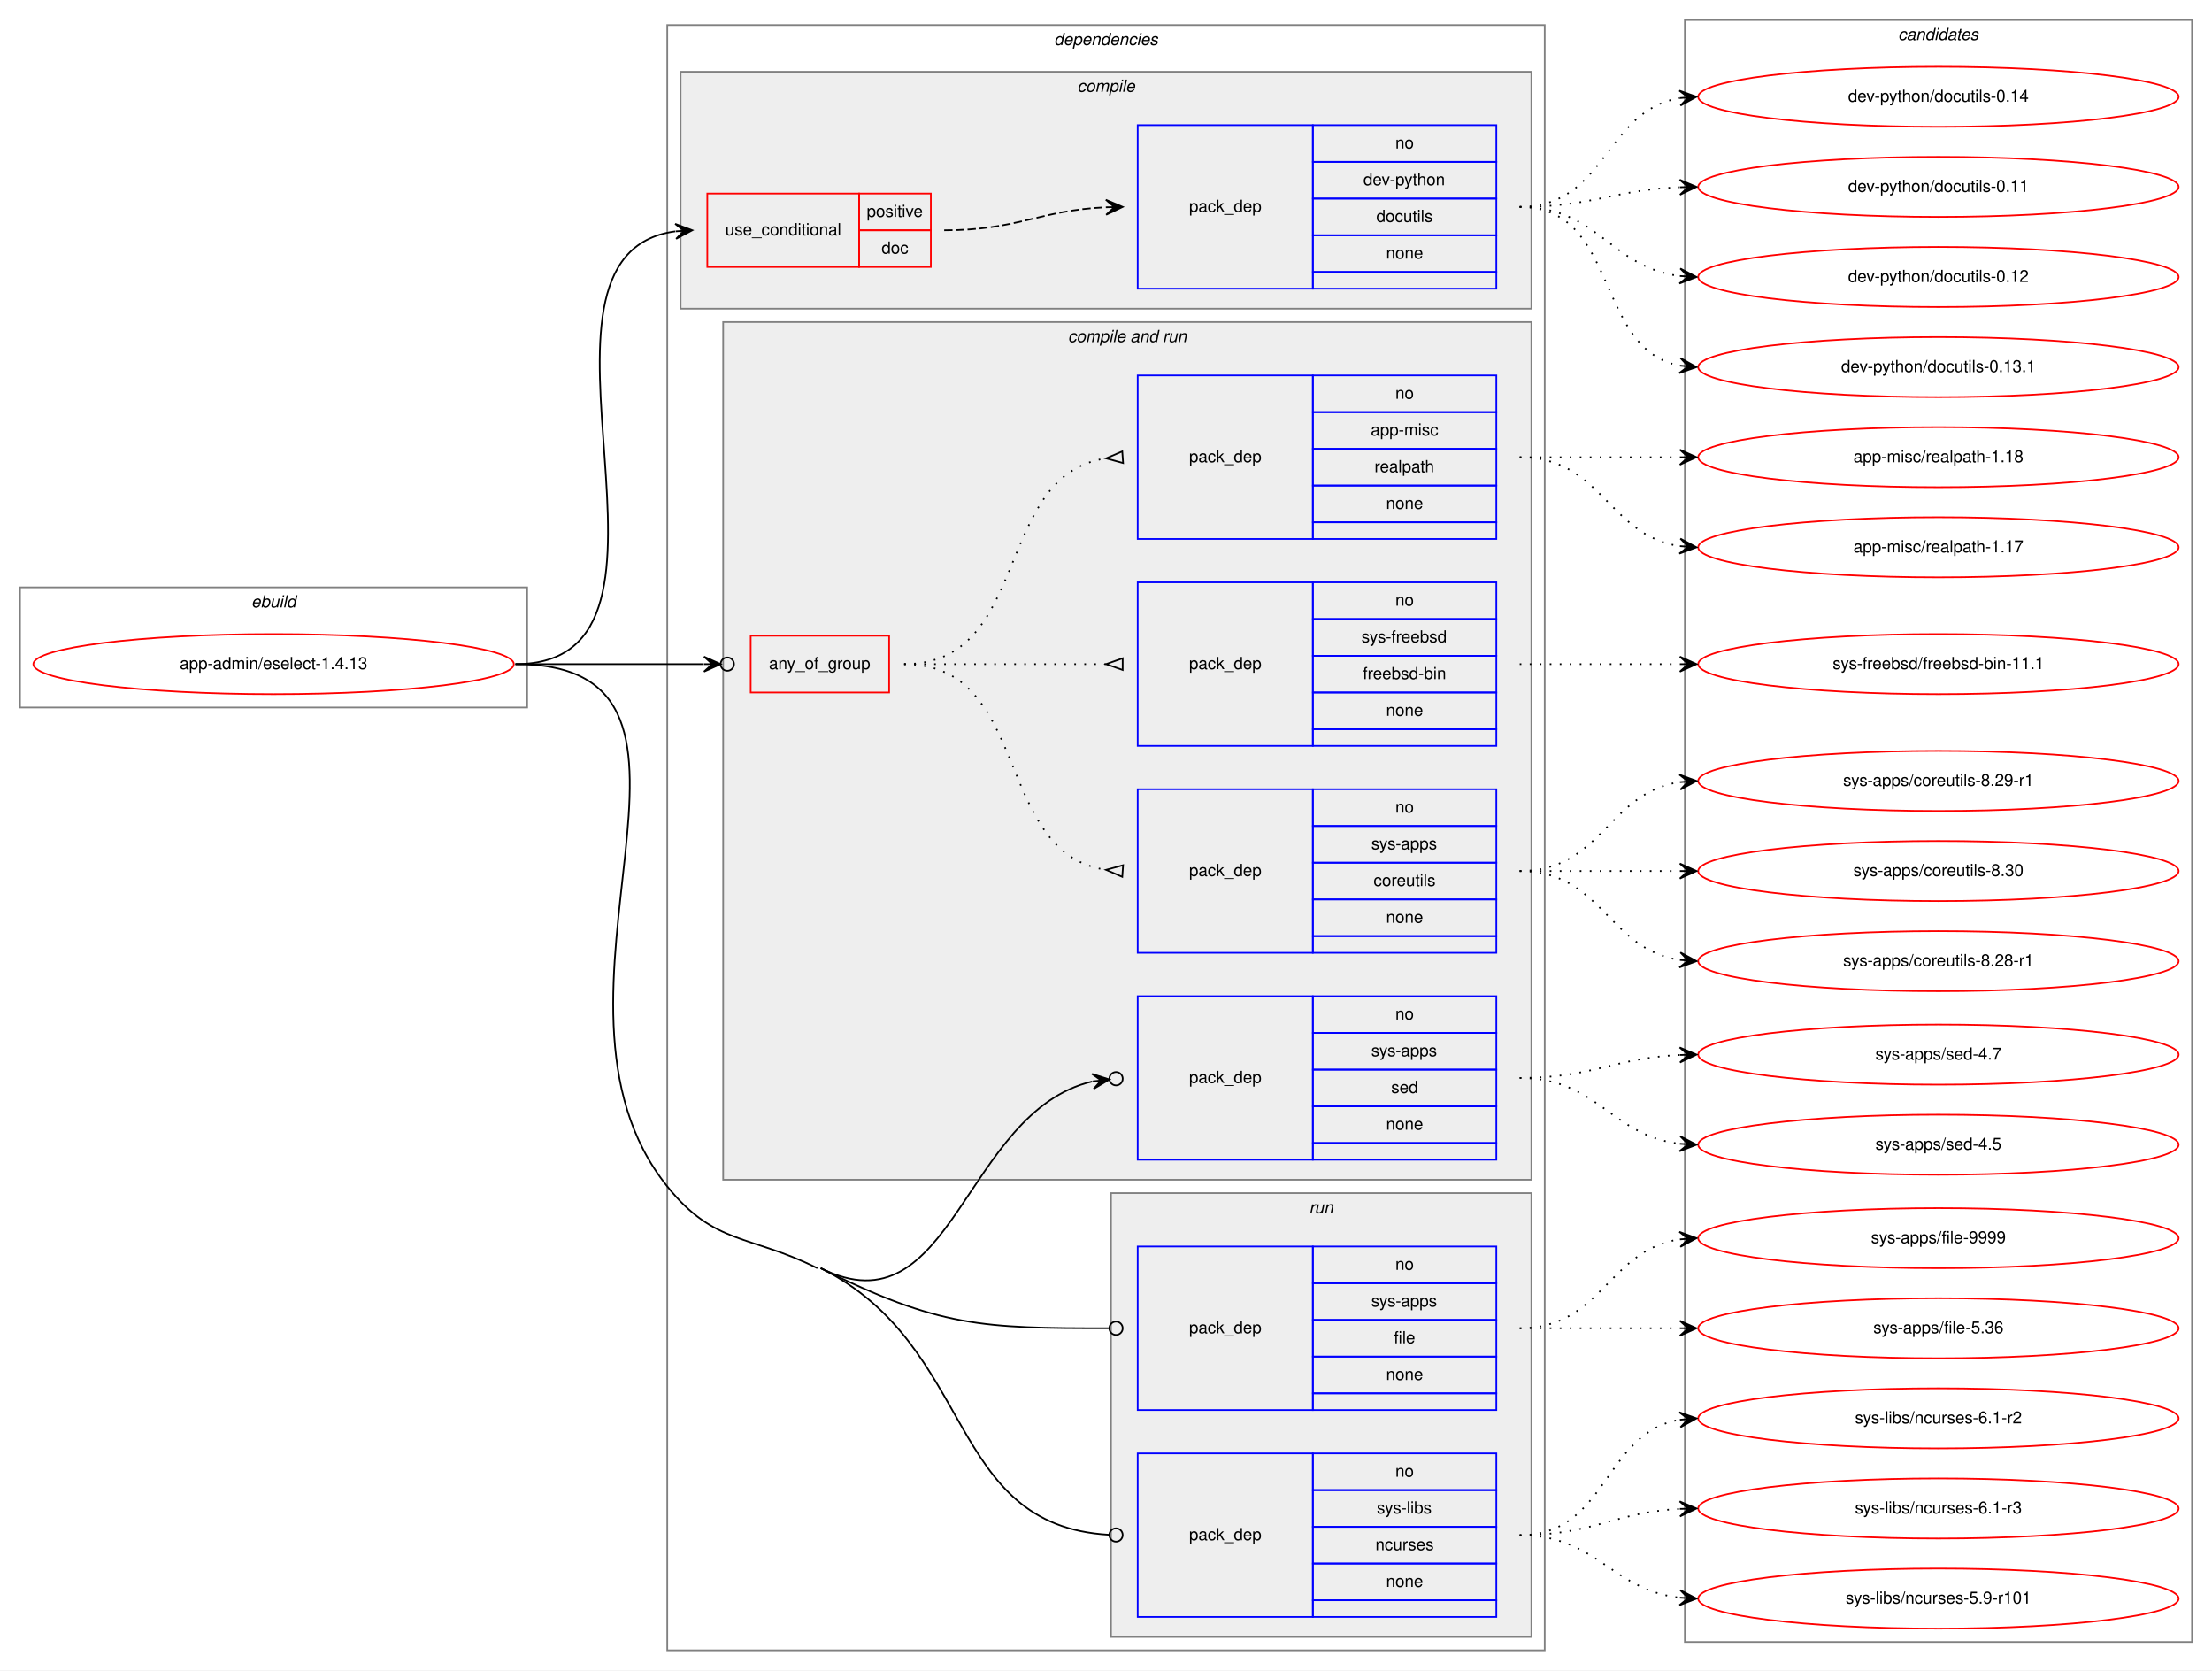
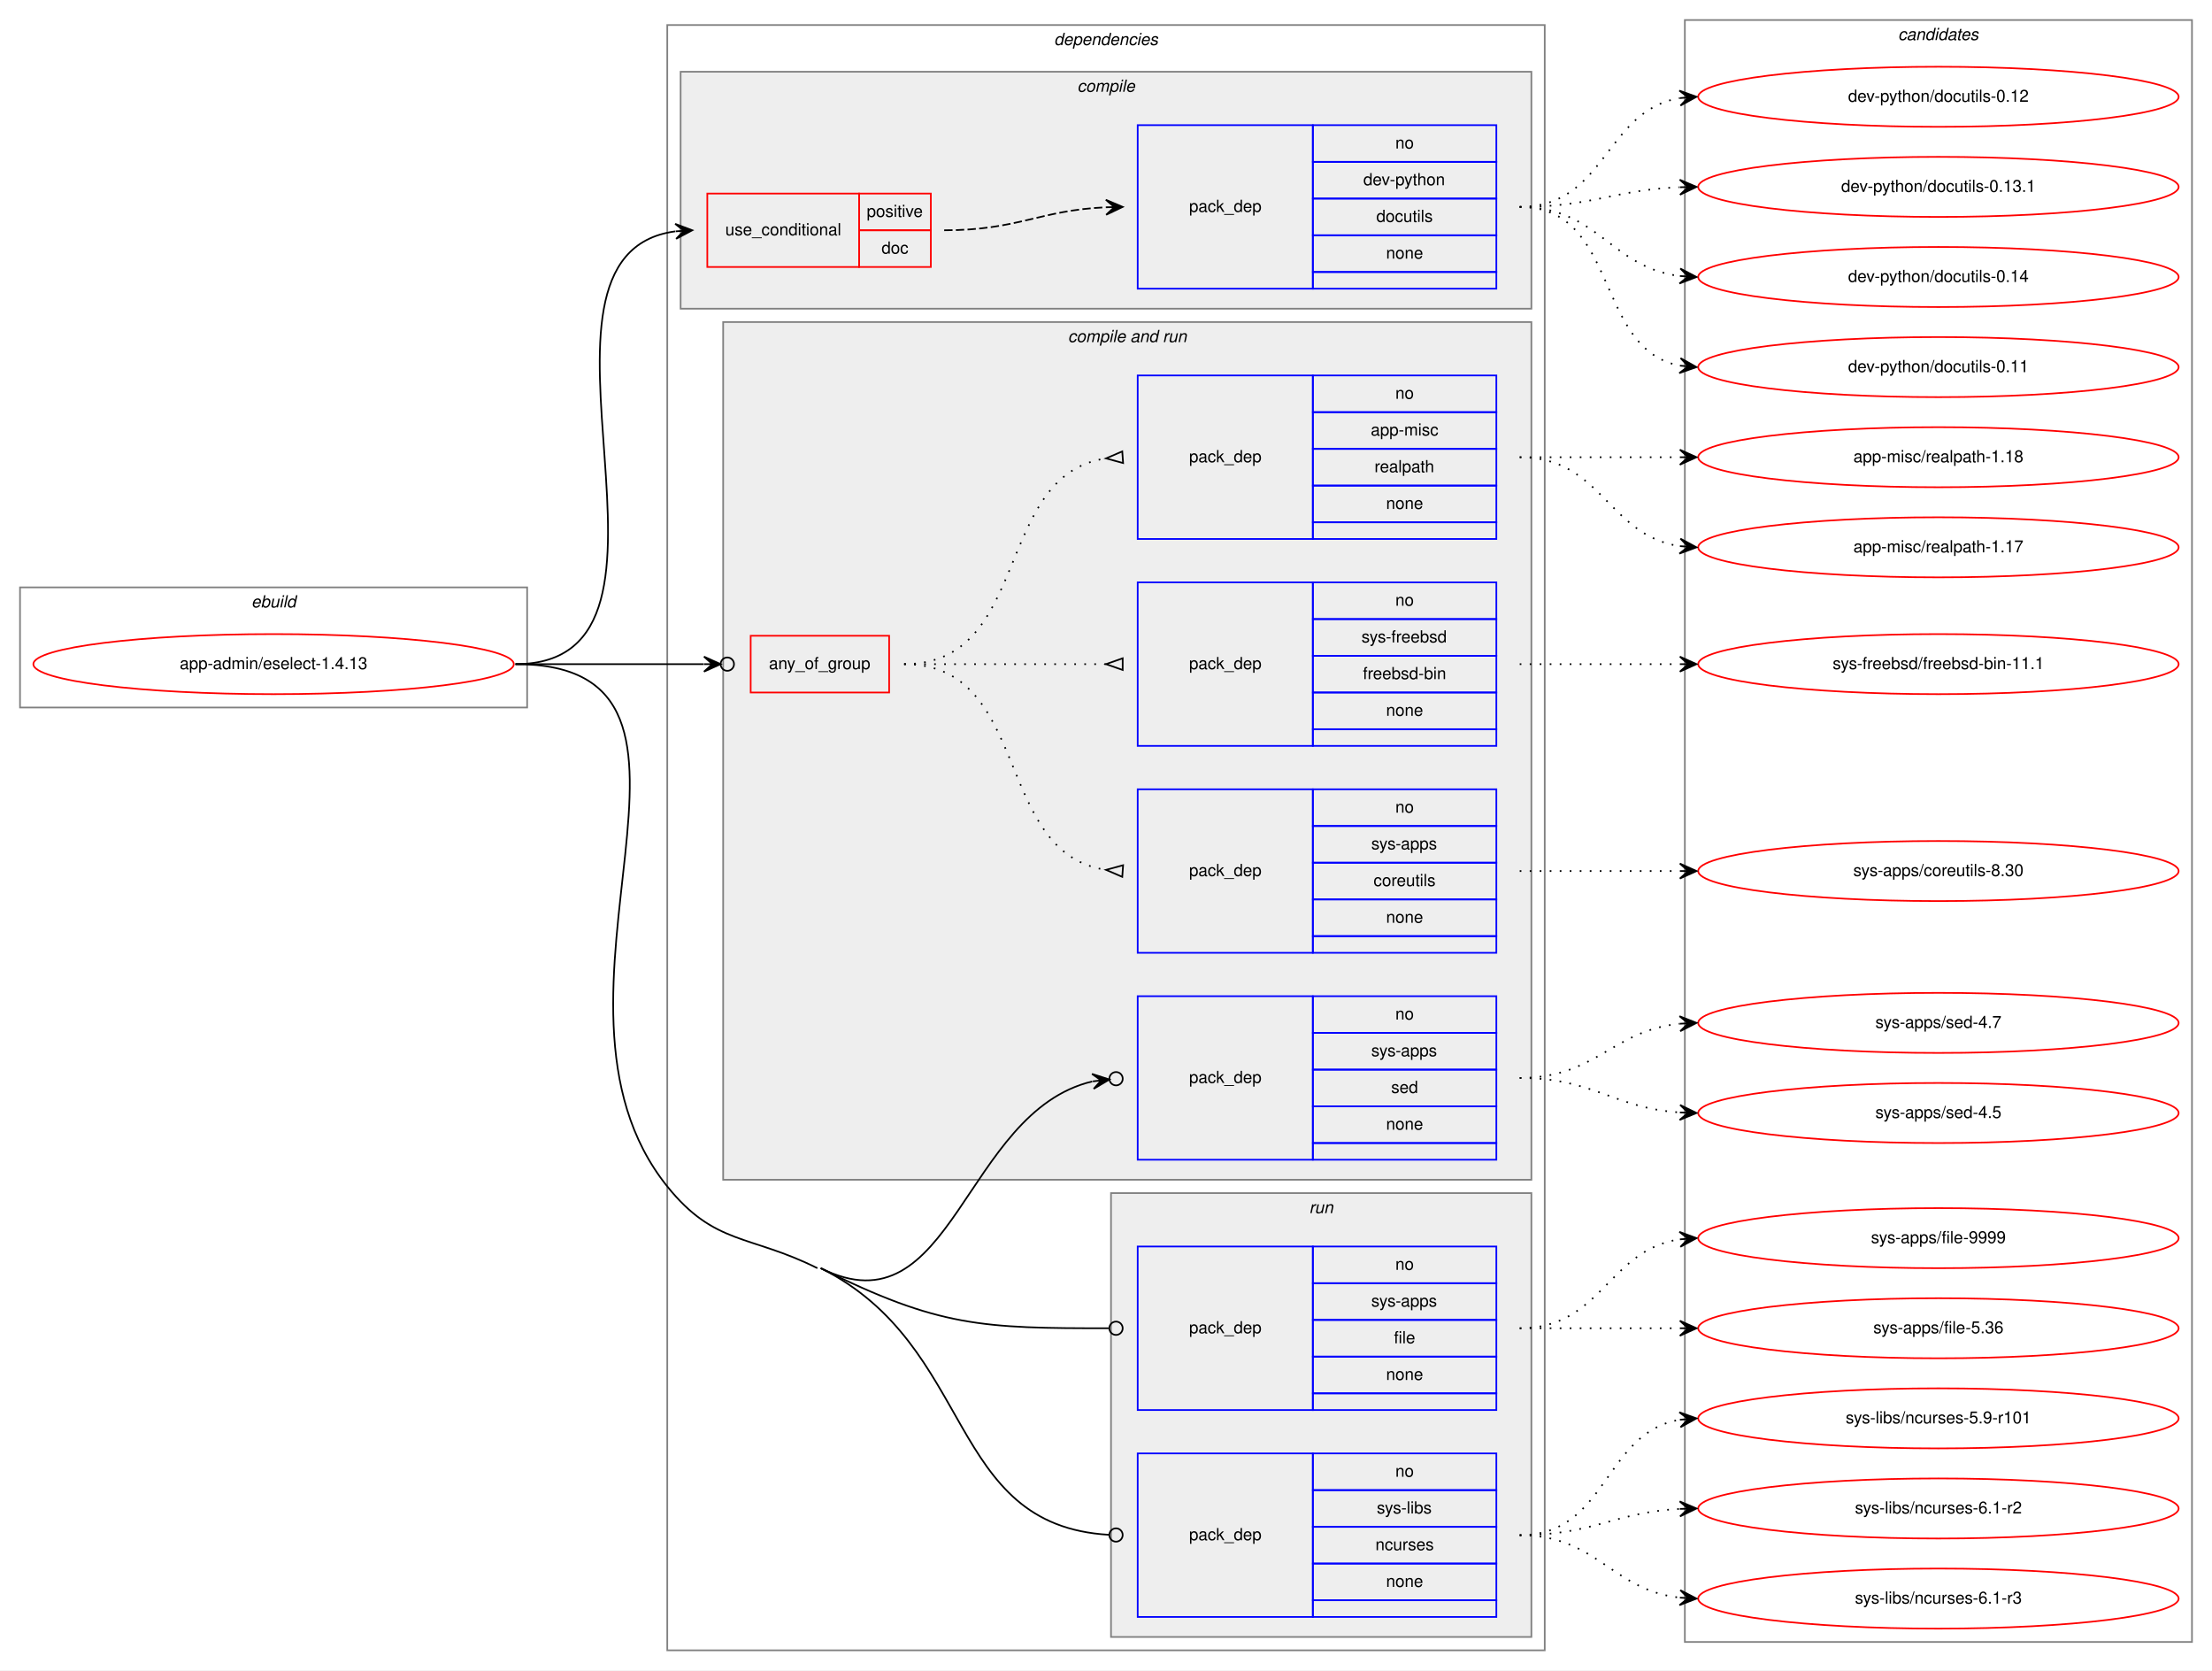
<svg xmlns="http://www.w3.org/2000/svg" xmlns:xlink="http://www.w3.org/1999/xlink" width="1326pt" height="1001pt" viewBox="0.00 0.00 1326.00 1001.00">
  <g id="graph0" class="graph" transform="scale(1 1) rotate(0) translate(4 997)">
    <polygon fill="white" stroke="transparent" points="-4,4 -4,-997 1322,-997 1322,4 -4,4" />
    <g id="clust1" class="cluster">
      <polygon fill="none" stroke="gray" points="8,-573 8,-645 312,-645 312,-573 8,-573" />
      <text text-anchor="start" x="146.66" y="-633" font-family="Helvetica,sans-Serif" font-style="italic" font-size="10.00">ebuild</text>
    </g>
    <g id="clust2" class="cluster">
      <polygon fill="none" stroke="gray" points="396,-8 396,-982 922,-982 922,-8 396,-8" />
      <text text-anchor="start" x="627.88" y="-970" font-family="Helvetica,sans-Serif" font-style="italic" font-size="10.00">dependencies</text>
    </g>
    <g id="clust3" class="cluster">
      <polygon fill="#eeeeee" stroke="gray" points="404,-812 404,-954 914,-954 914,-812 404,-812" />
      <text text-anchor="start" x="641.78" y="-942" font-family="Helvetica,sans-Serif" font-style="italic" font-size="10.00">compile</text>
    </g>
    <g id="clust6" class="cluster">
      <polygon fill="#eeeeee" stroke="gray" points="429.5,-290 429.5,-804 914,-804 914,-290 429.5,-290" />
      <text text-anchor="start" x="636.19" y="-792" font-family="Helvetica,sans-Serif" font-style="italic" font-size="10.00">compile and run</text>
    </g>
    <g id="clust12" class="cluster">
      <polygon fill="#eeeeee" stroke="gray" points="662,-16 662,-282 914,-282 914,-16 662,-16" />
      <text text-anchor="start" x="780.78" y="-270" font-family="Helvetica,sans-Serif" font-style="italic" font-size="10.00">run</text>
    </g>
    <g id="clust15" class="cluster">
      <polygon fill="none" stroke="gray" points="1006,-13 1006,-985 1310,-985 1310,-13 1006,-13" />
      <text text-anchor="start" x="1133.82" y="-973" font-family="Helvetica,sans-Serif" font-style="italic" font-size="10.00">candidates</text>
    </g>
    <g id="node1" class="node">
      <g id="a_node1">
        <a xlink:href="../app-admin/eselect-1.4.13.svg" xlink:title="app-admin/eselect-1.4.13">
          <ellipse fill="none" stroke="red" cx="160" cy="-599" rx="144" ry="18" />
          <text text-anchor="middle" x="160" y="-596" font-family="Helvetica,sans-Serif" font-size="10.00">app-admin/eselect-1.4.13</text>
        </a>
      </g>
    </g>
    <g id="node2" class="node">
      <polygon fill="none" stroke="red" points="420,-837 420,-881 511,-881 511,-837 420,-837" />
      <text text-anchor="start" x="430.77" y="-856" font-family="Helvetica,sans-Serif" font-size="10.00">use_conditional</text>
      <polygon fill="none" stroke="red" points="511,-859 511,-881 554,-881 554,-859 511,-859" />
      <text text-anchor="start" x="515.55" y="-867" font-family="Helvetica,sans-Serif" font-size="10.00">positive</text>
      <polygon fill="none" stroke="red" points="511,-837 511,-859 554,-859 554,-837 511,-837" />
      <text text-anchor="start" x="524.44" y="-845" font-family="Helvetica,sans-Serif" font-size="10.00">doc</text>
    </g>
    <g id="edge2" class="edge">
      <path fill="none" stroke="black" d="M305,-599C426.13,-599 294.39,-843.99 400.71,-858.34" />
      <polygon fill="black" stroke="black" points="411,-859 400.73,-862.85 406.01,-858.68 401.02,-858.36 401.02,-858.36 401.02,-858.36 406.01,-858.68 401.31,-853.87 411,-859 411,-859" />
    </g>
    <g id="node4" class="node">
      <polygon fill="none" stroke="red" points="446,-582 446,-616 529,-616 529,-582 446,-582" />
      <text text-anchor="start" x="456.93" y="-596" font-family="Helvetica,sans-Serif" font-size="10.00">any_of_group</text>
    </g>
    <g id="edge6" class="edge">
      <path fill="none" stroke="black" d="M305,-599C356.63,-599 373.92,-599 417.77,-599" />
      <ellipse fill="none" stroke="black" cx="432" cy="-599" rx="4" ry="4" />
      <polygon fill="black" stroke="black" points="428,-599 418,-603.5 423,-599 418,-599 418,-599 418,-599 423,-599 418,-594.5 428,-599 428,-599" />
    </g>
    <g id="node8" class="node">
      <polygon fill="none" stroke="blue" points="678,-302 678,-400 783,-400 783,-302 678,-302" />
      <text text-anchor="start" x="708.82" y="-348" font-family="Helvetica,sans-Serif" font-size="10.00">pack_dep</text>
      <polygon fill="none" stroke="blue" points="783,-378 783,-400 893,-400 893,-378 783,-378" />
      <text text-anchor="start" x="832.44" y="-386" font-family="Helvetica,sans-Serif" font-size="10.00">no</text>
      <polygon fill="none" stroke="blue" points="783,-356 783,-378 893,-378 893,-356 783,-356" />
      <text text-anchor="start" x="818" y="-364" font-family="Helvetica,sans-Serif" font-size="10.00">sys-apps</text>
      <polygon fill="none" stroke="blue" points="783,-334 783,-356 893,-356 893,-334 783,-334" />
      <text text-anchor="start" x="829.94" y="-342" font-family="Helvetica,sans-Serif" font-size="10.00">sed</text>
      <polygon fill="none" stroke="blue" points="783,-312 783,-334 893,-334 893,-312 783,-312" />
      <text text-anchor="start" x="826.88" y="-320" font-family="Helvetica,sans-Serif" font-size="10.00">none</text>
      <polygon fill="none" stroke="blue" points="783,-302 783,-312 893,-312 893,-302 783,-302" />
    </g>
    <g id="edge7" class="edge">
      <path fill="none" stroke="black" d="M488,-237C567.23,-197.41 573.42,-330.53 650.77,-348.92" />
      <ellipse fill="none" stroke="black" cx="665.03" cy="-350.55" rx="4" ry="4" />
      <polygon fill="black" stroke="black" points="661.05,-350.09 650.61,-353.43 656.08,-349.53 651.12,-348.96 651.12,-348.96 651.12,-348.96 656.08,-349.53 651.63,-344.49 661.05,-350.09 661.05,-350.09" />
    </g>
    <g id="node9" class="node">
      <polygon fill="none" stroke="blue" points="678,-152 678,-250 783,-250 783,-152 678,-152" />
      <text text-anchor="start" x="708.82" y="-198" font-family="Helvetica,sans-Serif" font-size="10.00">pack_dep</text>
      <polygon fill="none" stroke="blue" points="783,-228 783,-250 893,-250 893,-228 783,-228" />
      <text text-anchor="start" x="832.44" y="-236" font-family="Helvetica,sans-Serif" font-size="10.00">no</text>
      <polygon fill="none" stroke="blue" points="783,-206 783,-228 893,-228 893,-206 783,-206" />
      <text text-anchor="start" x="818" y="-214" font-family="Helvetica,sans-Serif" font-size="10.00">sys-apps</text>
      <polygon fill="none" stroke="blue" points="783,-184 783,-206 893,-206 893,-184 783,-184" />
      <text text-anchor="start" x="831.61" y="-192" font-family="Helvetica,sans-Serif" font-size="10.00">file</text>
      <polygon fill="none" stroke="blue" points="783,-162 783,-184 893,-184 893,-162 783,-162" />
      <text text-anchor="start" x="826.88" y="-170" font-family="Helvetica,sans-Serif" font-size="10.00">none</text>
      <polygon fill="none" stroke="blue" points="783,-152 783,-162 893,-162 893,-152 783,-152" />
    </g>
    <g id="edge8" class="edge">
      <path fill="none" stroke="black" d="M488,-237C558.79,-201.63 585.12,-201 660.55,-201" />
      <ellipse fill="none" stroke="black" cx="665" cy="-201" rx="4" ry="4" />
    </g>
    <g id="node10" class="node">
      <polygon fill="none" stroke="blue" points="678,-28 678,-126 783,-126 783,-28 678,-28" />
      <text text-anchor="start" x="708.82" y="-74" font-family="Helvetica,sans-Serif" font-size="10.00">pack_dep</text>
      <polygon fill="none" stroke="blue" points="783,-104 783,-126 893,-126 893,-104 783,-104" />
      <text text-anchor="start" x="832.44" y="-112" font-family="Helvetica,sans-Serif" font-size="10.00">no</text>
      <polygon fill="none" stroke="blue" points="783,-82 783,-104 893,-104 893,-82 783,-82" />
      <text text-anchor="start" x="821.34" y="-90" font-family="Helvetica,sans-Serif" font-size="10.00">sys-libs</text>
      <polygon fill="none" stroke="blue" points="783,-60 783,-82 893,-82 893,-60 783,-60" />
      <text text-anchor="start" x="820.5" y="-68" font-family="Helvetica,sans-Serif" font-size="10.00">ncurses</text>
      <polygon fill="none" stroke="blue" points="783,-38 783,-60 893,-60 893,-38 783,-38" />
      <text text-anchor="start" x="826.88" y="-46" font-family="Helvetica,sans-Serif" font-size="10.00">none</text>
      <polygon fill="none" stroke="blue" points="783,-28 783,-38 893,-38 893,-28 783,-28" />
    </g>
    <g id="edge9" class="edge">
      <path fill="none" stroke="black" d="M488,-237C581.52,-190.28 562.73,-82.86 660.77,-77.23" />
      <ellipse fill="none" stroke="black" cx="665" cy="-77.11" rx="4" ry="4" />
      <path fill="none" stroke="black" d="M305,-599C449.87,-599 305.18,-398.87 396,-286 424.55,-250.52 445.26,-257.36 486,-237" />
    </g>
    <g id="node3" class="node">
      <polygon fill="none" stroke="blue" points="678,-824 678,-922 783,-922 783,-824 678,-824" />
      <text text-anchor="start" x="708.82" y="-870" font-family="Helvetica,sans-Serif" font-size="10.00">pack_dep</text>
      <polygon fill="none" stroke="blue" points="783,-900 783,-922 893,-922 893,-900 783,-900" />
      <text text-anchor="start" x="832.44" y="-908" font-family="Helvetica,sans-Serif" font-size="10.00">no</text>
      <polygon fill="none" stroke="blue" points="783,-878 783,-900 893,-900 893,-878 783,-878" />
      <text text-anchor="start" x="813.27" y="-886" font-family="Helvetica,sans-Serif" font-size="10.00">dev-python</text>
      <polygon fill="none" stroke="blue" points="783,-856 783,-878 893,-878 893,-856 783,-856" />
      <text text-anchor="start" x="821.05" y="-864" font-family="Helvetica,sans-Serif" font-size="10.00">docutils</text>
      <polygon fill="none" stroke="blue" points="783,-834 783,-856 893,-856 893,-834 783,-834" />
      <text text-anchor="start" x="826.88" y="-842" font-family="Helvetica,sans-Serif" font-size="10.00">none</text>
      <polygon fill="none" stroke="blue" points="783,-824 783,-834 893,-834 893,-824 783,-824" />
    </g>
    <g id="edge1" class="edge">
      <path fill="none" stroke="black" stroke-dasharray="5,2" d="M562,-859C606.4,-859 619.19,-871 658.9,-872.78" />
      <polygon fill="black" stroke="black" points="669,-873 658.9,-877.28 664,-872.89 659,-872.78 659,-872.78 659,-872.78 664,-872.89 659.1,-868.28 669,-873 669,-873" />
    </g>
    <g id="node11" class="node">
      <g id="a_node11">
        <a xlink:href="../dev-python/docutils-0.11.svg" xlink:title="dev-python/docutils-0.11">
-           <ellipse fill="none" stroke="red" cx="1158" cy="-885" rx="144" ry="18" />
-           <text text-anchor="middle" x="1158" y="-882" font-family="Helvetica,sans-Serif" font-size="10.00">dev-python/docutils-0.11</text>
+           <ellipse fill="none" stroke="red" cx="1158" cy="-777" rx="144" ry="18" />
+           <text text-anchor="middle" x="1158" y="-774" font-family="Helvetica,sans-Serif" font-size="10.00">dev-python/docutils-0.11</text>
        </a>
      </g>
    </g>
    <g id="edge10" class="edge">
-       <path fill="none" stroke="black" stroke-dasharray="1,5" d="M907,-873C950.71,-873 963.62,-883.2 1002.52,-884.79" />
-       <polygon fill="black" stroke="black" points="1013,-885 1002.91,-889.3 1008,-884.9 1003,-884.8 1003,-884.8 1003,-884.8 1008,-884.9 1003.09,-880.3 1013,-885 1013,-885" />
+       <path fill="none" stroke="black" stroke-dasharray="1,5" d="M907,-873C966.96,-873 951.56,-787.57 1002.98,-777.89" />
+       <polygon fill="black" stroke="black" points="1013,-777 1003.44,-782.37 1008.02,-777.44 1003.04,-777.88 1003.04,-777.88 1003.04,-777.88 1008.02,-777.44 1002.64,-773.4 1013,-777 1013,-777" />
    </g>
    <g id="node12" class="node">
      <g id="a_node12">
        <a xlink:href="../dev-python/docutils-0.12.svg" xlink:title="dev-python/docutils-0.12">
-           <ellipse fill="none" stroke="red" cx="1158" cy="-831" rx="144" ry="18" />
-           <text text-anchor="middle" x="1158" y="-828" font-family="Helvetica,sans-Serif" font-size="10.00">dev-python/docutils-0.12</text>
+           <ellipse fill="none" stroke="red" cx="1158" cy="-939" rx="144" ry="18" />
+           <text text-anchor="middle" x="1158" y="-936" font-family="Helvetica,sans-Serif" font-size="10.00">dev-python/docutils-0.12</text>
        </a>
      </g>
    </g>
    <g id="edge11" class="edge">
-       <path fill="none" stroke="black" stroke-dasharray="1,5" d="M907,-873C954.11,-873 961.44,-836.7 1002.96,-831.59" />
-       <polygon fill="black" stroke="black" points="1013,-831 1003.28,-836.08 1008.01,-831.3 1003.02,-831.59 1003.02,-831.59 1003.02,-831.59 1008.01,-831.3 1002.75,-827.1 1013,-831 1013,-831" />
+       <path fill="none" stroke="black" stroke-dasharray="1,5" d="M907,-873C958.92,-873 957.9,-930.77 1002.99,-938.21" />
+       <polygon fill="black" stroke="black" points="1013,-939 1002.68,-942.7 1008.02,-938.61 1003.03,-938.22 1003.03,-938.22 1003.03,-938.22 1008.02,-938.61 1003.38,-933.73 1013,-939 1013,-939" />
    </g>
    <g id="node13" class="node">
      <g id="a_node13">
        <a xlink:href="../dev-python/docutils-0.13.1.svg" xlink:title="dev-python/docutils-0.13.1">
-           <ellipse fill="none" stroke="red" cx="1158" cy="-777" rx="144" ry="18" />
-           <text text-anchor="middle" x="1158" y="-774" font-family="Helvetica,sans-Serif" font-size="10.00">dev-python/docutils-0.13.1</text>
+           <ellipse fill="none" stroke="red" cx="1158" cy="-885" rx="144" ry="18" />
+           <text text-anchor="middle" x="1158" y="-882" font-family="Helvetica,sans-Serif" font-size="10.00">dev-python/docutils-0.13.1</text>
        </a>
      </g>
    </g>
    <g id="edge12" class="edge">
-       <path fill="none" stroke="black" stroke-dasharray="1,5" d="M907,-873C966.96,-873 951.56,-787.57 1002.98,-777.89" />
-       <polygon fill="black" stroke="black" points="1013,-777 1003.44,-782.37 1008.02,-777.44 1003.04,-777.88 1003.04,-777.88 1003.04,-777.88 1008.02,-777.44 1002.64,-773.4 1013,-777 1013,-777" />
+       <path fill="none" stroke="black" stroke-dasharray="1,5" d="M907,-873C950.71,-873 963.62,-883.2 1002.52,-884.79" />
+       <polygon fill="black" stroke="black" points="1013,-885 1002.91,-889.3 1008,-884.9 1003,-884.8 1003,-884.8 1003,-884.8 1008,-884.9 1003.09,-880.3 1013,-885 1013,-885" />
    </g>
    <g id="node14" class="node">
      <g id="a_node14">
        <a xlink:href="../dev-python/docutils-0.14.svg" xlink:title="dev-python/docutils-0.14">
-           <ellipse fill="none" stroke="red" cx="1158" cy="-939" rx="144" ry="18" />
-           <text text-anchor="middle" x="1158" y="-936" font-family="Helvetica,sans-Serif" font-size="10.00">dev-python/docutils-0.14</text>
+           <ellipse fill="none" stroke="red" cx="1158" cy="-831" rx="144" ry="18" />
+           <text text-anchor="middle" x="1158" y="-828" font-family="Helvetica,sans-Serif" font-size="10.00">dev-python/docutils-0.14</text>
        </a>
      </g>
    </g>
    <g id="edge13" class="edge">
-       <path fill="none" stroke="black" stroke-dasharray="1,5" d="M907,-873C958.92,-873 957.9,-930.77 1002.99,-938.21" />
-       <polygon fill="black" stroke="black" points="1013,-939 1002.68,-942.7 1008.02,-938.61 1003.03,-938.22 1003.03,-938.22 1003.03,-938.22 1008.02,-938.61 1003.38,-933.73 1013,-939 1013,-939" />
+       <path fill="none" stroke="black" stroke-dasharray="1,5" d="M907,-873C954.11,-873 961.44,-836.7 1002.96,-831.59" />
+       <polygon fill="black" stroke="black" points="1013,-831 1003.28,-836.08 1008.01,-831.3 1003.02,-831.59 1003.02,-831.59 1003.02,-831.59 1008.01,-831.3 1002.75,-827.1 1013,-831 1013,-831" />
    </g>
    <g id="node5" class="node">
      <polygon fill="none" stroke="blue" points="678,-426 678,-524 783,-524 783,-426 678,-426" />
      <text text-anchor="start" x="708.82" y="-472" font-family="Helvetica,sans-Serif" font-size="10.00">pack_dep</text>
      <polygon fill="none" stroke="blue" points="783,-502 783,-524 893,-524 893,-502 783,-502" />
      <text text-anchor="start" x="832.44" y="-510" font-family="Helvetica,sans-Serif" font-size="10.00">no</text>
      <polygon fill="none" stroke="blue" points="783,-480 783,-502 893,-502 893,-480 783,-480" />
      <text text-anchor="start" x="818" y="-488" font-family="Helvetica,sans-Serif" font-size="10.00">sys-apps</text>
      <polygon fill="none" stroke="blue" points="783,-458 783,-480 893,-480 893,-458 783,-458" />
      <text text-anchor="start" x="819.39" y="-466" font-family="Helvetica,sans-Serif" font-size="10.00">coreutils</text>
      <polygon fill="none" stroke="blue" points="783,-436 783,-458 893,-458 893,-436 783,-436" />
      <text text-anchor="start" x="826.88" y="-444" font-family="Helvetica,sans-Serif" font-size="10.00">none</text>
      <polygon fill="none" stroke="blue" points="783,-426 783,-436 893,-436 893,-426 783,-426" />
    </g>
    <g id="edge3" class="edge">
      <path fill="none" stroke="black" stroke-dasharray="1,5" d="M538,-599C614.57,-599 591.25,-485.89 658.84,-475.73" />
      <polygon fill="none" stroke="black" points="669.25,-478.49 659.03,-475.71 668.75,-471.51 669.25,-478.49" />
    </g>
    <g id="node6" class="node">
      <polygon fill="none" stroke="blue" points="678,-550 678,-648 783,-648 783,-550 678,-550" />
      <text text-anchor="start" x="708.82" y="-596" font-family="Helvetica,sans-Serif" font-size="10.00">pack_dep</text>
      <polygon fill="none" stroke="blue" points="783,-626 783,-648 893,-648 893,-626 783,-626" />
      <text text-anchor="start" x="832.44" y="-634" font-family="Helvetica,sans-Serif" font-size="10.00">no</text>
      <polygon fill="none" stroke="blue" points="783,-604 783,-626 893,-626 893,-604 783,-604" />
      <text text-anchor="start" x="812.16" y="-612" font-family="Helvetica,sans-Serif" font-size="10.00">sys-freebsd</text>
      <polygon fill="none" stroke="blue" points="783,-582 783,-604 893,-604 893,-582 783,-582" />
      <text text-anchor="start" x="813" y="-590" font-family="Helvetica,sans-Serif" font-size="10.00">freebsd-bin</text>
      <polygon fill="none" stroke="blue" points="783,-560 783,-582 893,-582 893,-560 783,-560" />
      <text text-anchor="start" x="826.88" y="-568" font-family="Helvetica,sans-Serif" font-size="10.00">none</text>
      <polygon fill="none" stroke="blue" points="783,-550 783,-560 893,-560 893,-550 783,-550" />
    </g>
    <g id="edge4" class="edge">
      <path fill="none" stroke="black" stroke-dasharray="1,5" d="M538,-599C592.7,-599 608.86,-599 658.89,-599" />
      <polygon fill="none" stroke="black" points="669,-602.5 659,-599 669,-595.5 669,-602.5" />
    </g>
    <g id="node7" class="node">
      <polygon fill="none" stroke="blue" points="678,-674 678,-772 783,-772 783,-674 678,-674" />
      <text text-anchor="start" x="708.82" y="-720" font-family="Helvetica,sans-Serif" font-size="10.00">pack_dep</text>
      <polygon fill="none" stroke="blue" points="783,-750 783,-772 893,-772 893,-750 783,-750" />
      <text text-anchor="start" x="832.44" y="-758" font-family="Helvetica,sans-Serif" font-size="10.00">no</text>
      <polygon fill="none" stroke="blue" points="783,-728 783,-750 893,-750 893,-728 783,-728" />
      <text text-anchor="start" x="817.72" y="-736" font-family="Helvetica,sans-Serif" font-size="10.00">app-misc</text>
      <polygon fill="none" stroke="blue" points="783,-706 783,-728 893,-728 893,-706 783,-706" />
      <text text-anchor="start" x="819.94" y="-714" font-family="Helvetica,sans-Serif" font-size="10.00">realpath</text>
      <polygon fill="none" stroke="blue" points="783,-684 783,-706 893,-706 893,-684 783,-684" />
      <text text-anchor="start" x="826.88" y="-692" font-family="Helvetica,sans-Serif" font-size="10.00">none</text>
      <polygon fill="none" stroke="blue" points="783,-674 783,-684 893,-684 893,-674 783,-674" />
    </g>
    <g id="edge5" class="edge">
      <path fill="none" stroke="black" stroke-dasharray="1,5" d="M538,-599C614.57,-599 591.25,-712.11 658.84,-722.27" />
      <polygon fill="none" stroke="black" points="668.75,-726.49 659.03,-722.29 669.25,-719.51 668.75,-726.49" />
    </g>
    <g id="node15" class="node">
      <g id="a_node15">
-         <a xlink:href="../sys-apps/coreutils-8.28-r1.svg" xlink:title="sys-apps/coreutils-8.28-r1">
-           <ellipse fill="none" stroke="red" cx="1158" cy="-421" rx="144" ry="18" />
-           <text text-anchor="middle" x="1158" y="-418" font-family="Helvetica,sans-Serif" font-size="10.00">sys-apps/coreutils-8.28-r1</text>
-         </a>
-       </g>
-     </g>
-     <g id="edge14" class="edge">
-       <path fill="none" stroke="black" stroke-dasharray="1,5" d="M907,-475C956.26,-475 959.85,-428.13 1002.86,-421.72" />
-       <polygon fill="black" stroke="black" points="1013,-421 1003.35,-426.2 1008.01,-421.36 1003.03,-421.71 1003.03,-421.71 1003.03,-421.71 1008.01,-421.36 1002.71,-417.22 1013,-421 1013,-421" />
-     </g>
-     <g id="node16" class="node">
-       <g id="a_node16">
-         <a xlink:href="../sys-apps/coreutils-8.29-r1.svg" xlink:title="sys-apps/coreutils-8.29-r1">
-           <ellipse fill="none" stroke="red" cx="1158" cy="-529" rx="144" ry="18" />
-           <text text-anchor="middle" x="1158" y="-526" font-family="Helvetica,sans-Serif" font-size="10.00">sys-apps/coreutils-8.29-r1</text>
-         </a>
-       </g>
-     </g>
-     <g id="edge15" class="edge">
-       <path fill="none" stroke="black" stroke-dasharray="1,5" d="M907,-475C956.26,-475 959.85,-521.87 1002.86,-528.28" />
-       <polygon fill="black" stroke="black" points="1013,-529 1002.71,-532.78 1008.01,-528.64 1003.03,-528.29 1003.03,-528.29 1003.03,-528.29 1008.01,-528.64 1003.35,-523.8 1013,-529 1013,-529" />
-     </g>
-     <g id="node17" class="node">
-       <g id="a_node17">
        <a xlink:href="../sys-apps/coreutils-8.30.svg" xlink:title="sys-apps/coreutils-8.30">
          <ellipse fill="none" stroke="red" cx="1158" cy="-475" rx="144" ry="18" />
          <text text-anchor="middle" x="1158" y="-472" font-family="Helvetica,sans-Serif" font-size="10.00">sys-apps/coreutils-8.30</text>
        </a>
      </g>
    </g>
-     <g id="edge16" class="edge">
+     <g id="edge14" class="edge">
      <path fill="none" stroke="black" stroke-dasharray="1,5" d="M907,-475C950.43,-475 963.83,-475 1002.57,-475" />
      <polygon fill="black" stroke="black" points="1013,-475 1003,-479.5 1008,-475 1003,-475 1003,-475 1003,-475 1008,-475 1003,-470.5 1013,-475 1013,-475" />
    </g>
-     <g id="node18" class="node">
-       <g id="a_node18">
+     <g id="node16" class="node">
+       <g id="a_node16">
        <a xlink:href="../sys-freebsd/freebsd-bin-11.1.svg" xlink:title="sys-freebsd/freebsd-bin-11.1">
          <ellipse fill="none" stroke="red" cx="1158" cy="-599" rx="144" ry="18" />
          <text text-anchor="middle" x="1158" y="-596" font-family="Helvetica,sans-Serif" font-size="10.00">sys-freebsd/freebsd-bin-11.1</text>
        </a>
      </g>
    </g>
-     <g id="edge17" class="edge">
+     <g id="edge15" class="edge">
      <path fill="none" stroke="black" stroke-dasharray="1,5" d="M907,-599C950.43,-599 963.83,-599 1002.57,-599" />
      <polygon fill="black" stroke="black" points="1013,-599 1003,-603.5 1008,-599 1003,-599 1003,-599 1003,-599 1008,-599 1003,-594.5 1013,-599 1013,-599" />
    </g>
-     <g id="node19" class="node">
-       <g id="a_node19">
+     <g id="node17" class="node">
+       <g id="a_node17">
        <a xlink:href="../app-misc/realpath-1.17.svg" xlink:title="app-misc/realpath-1.17">
          <ellipse fill="none" stroke="red" cx="1158" cy="-669" rx="144" ry="18" />
          <text text-anchor="middle" x="1158" y="-666" font-family="Helvetica,sans-Serif" font-size="10.00">app-misc/realpath-1.17</text>
        </a>
      </g>
    </g>
-     <g id="edge18" class="edge">
+     <g id="edge16" class="edge">
      <path fill="none" stroke="black" stroke-dasharray="1,5" d="M907,-723C956.26,-723 959.85,-676.13 1002.86,-669.72" />
      <polygon fill="black" stroke="black" points="1013,-669 1003.35,-674.2 1008.01,-669.36 1003.03,-669.71 1003.03,-669.71 1003.03,-669.71 1008.01,-669.36 1002.71,-665.22 1013,-669 1013,-669" />
    </g>
-     <g id="node20" class="node">
-       <g id="a_node20">
+     <g id="node18" class="node">
+       <g id="a_node18">
        <a xlink:href="../app-misc/realpath-1.18.svg" xlink:title="app-misc/realpath-1.18">
          <ellipse fill="none" stroke="red" cx="1158" cy="-723" rx="144" ry="18" />
          <text text-anchor="middle" x="1158" y="-720" font-family="Helvetica,sans-Serif" font-size="10.00">app-misc/realpath-1.18</text>
        </a>
      </g>
    </g>
-     <g id="edge19" class="edge">
+     <g id="edge17" class="edge">
      <path fill="none" stroke="black" stroke-dasharray="1,5" d="M907,-723C950.43,-723 963.83,-723 1002.57,-723" />
      <polygon fill="black" stroke="black" points="1013,-723 1003,-727.5 1008,-723 1003,-723 1003,-723 1003,-723 1008,-723 1003,-718.5 1013,-723 1013,-723" />
    </g>
+     <g id="node19" class="node">
+       <g id="a_node19">
+         <a xlink:href="../sys-apps/sed-4.5.svg" xlink:title="sys-apps/sed-4.5">
+           <ellipse fill="none" stroke="red" cx="1158" cy="-330" rx="144" ry="18" />
+           <text text-anchor="middle" x="1158" y="-327" font-family="Helvetica,sans-Serif" font-size="10.00">sys-apps/sed-4.5</text>
+         </a>
+       </g>
+     </g>
+     <g id="edge18" class="edge">
+       <path fill="none" stroke="black" stroke-dasharray="1,5" d="M907,-351C951.46,-351 963.29,-333 1002.9,-330.33" />
+       <polygon fill="black" stroke="black" points="1013,-330 1003.15,-334.82 1008,-330.16 1003.01,-330.33 1003.01,-330.33 1003.01,-330.33 1008,-330.16 1002.86,-325.83 1013,-330 1013,-330" />
+     </g>
+     <g id="node20" class="node">
+       <g id="a_node20">
+         <a xlink:href="../sys-apps/sed-4.7.svg" xlink:title="sys-apps/sed-4.7">
+           <ellipse fill="none" stroke="red" cx="1158" cy="-384" rx="144" ry="18" />
+           <text text-anchor="middle" x="1158" y="-381" font-family="Helvetica,sans-Serif" font-size="10.00">sys-apps/sed-4.7</text>
+         </a>
+       </g>
+     </g>
+     <g id="edge19" class="edge">
+       <path fill="none" stroke="black" stroke-dasharray="1,5" d="M907,-351C952.78,-351 962.38,-379.4 1002.93,-383.51" />
+       <polygon fill="black" stroke="black" points="1013,-384 1002.79,-388.01 1008.01,-383.76 1003.01,-383.51 1003.01,-383.51 1003.01,-383.51 1008.01,-383.76 1003.23,-379.02 1013,-384 1013,-384" />
+     </g>
    <g id="node21" class="node">
      <g id="a_node21">
-         <a xlink:href="../sys-apps/sed-4.5.svg" xlink:title="sys-apps/sed-4.5">
-           <ellipse fill="none" stroke="red" cx="1158" cy="-311" rx="144" ry="18" />
-           <text text-anchor="middle" x="1158" y="-308" font-family="Helvetica,sans-Serif" font-size="10.00">sys-apps/sed-4.5</text>
-         </a>
-       </g>
-     </g>
-     <g id="edge20" class="edge">
-       <path fill="none" stroke="black" stroke-dasharray="1,5" d="M907,-351C953.81,-351 961.68,-316.43 1003.02,-311.57" />
-       <polygon fill="black" stroke="black" points="1013,-311 1003.27,-316.06 1008.01,-311.28 1003.02,-311.57 1003.02,-311.57 1003.02,-311.57 1008.01,-311.28 1002.76,-307.07 1013,-311 1013,-311" />
-     </g>
-     <g id="node22" class="node">
-       <g id="a_node22">
-         <a xlink:href="../sys-apps/sed-4.7.svg" xlink:title="sys-apps/sed-4.7">
-           <ellipse fill="none" stroke="red" cx="1158" cy="-365" rx="144" ry="18" />
-           <text text-anchor="middle" x="1158" y="-362" font-family="Helvetica,sans-Serif" font-size="10.00">sys-apps/sed-4.7</text>
-         </a>
-       </g>
-     </g>
-     <g id="edge21" class="edge">
-       <path fill="none" stroke="black" stroke-dasharray="1,5" d="M907,-351C950.99,-351 963.65,-363 1002.99,-364.78" />
-       <polygon fill="black" stroke="black" points="1013,-365 1002.9,-369.28 1008,-364.89 1003,-364.78 1003,-364.78 1003,-364.78 1008,-364.89 1003.1,-360.28 1013,-365 1013,-365" />
-     </g>
-     <g id="node23" class="node">
-       <g id="a_node23">
        <a xlink:href="../sys-apps/file-5.36.svg" xlink:title="sys-apps/file-5.36">
          <ellipse fill="none" stroke="red" cx="1158" cy="-201" rx="144" ry="18" />
          <text text-anchor="middle" x="1158" y="-198" font-family="Helvetica,sans-Serif" font-size="10.00">sys-apps/file-5.36</text>
        </a>
      </g>
    </g>
-     <g id="edge22" class="edge">
+     <g id="edge20" class="edge">
      <path fill="none" stroke="black" stroke-dasharray="1,5" d="M907,-201C950.43,-201 963.83,-201 1002.57,-201" />
      <polygon fill="black" stroke="black" points="1013,-201 1003,-205.5 1008,-201 1003,-201 1003,-201 1003,-201 1008,-201 1003,-196.5 1013,-201 1013,-201" />
    </g>
-     <g id="node24" class="node">
-       <g id="a_node24">
+     <g id="node22" class="node">
+       <g id="a_node22">
        <a xlink:href="../sys-apps/file-9999.svg" xlink:title="sys-apps/file-9999">
          <ellipse fill="none" stroke="red" cx="1158" cy="-255" rx="144" ry="18" />
          <text text-anchor="middle" x="1158" y="-252" font-family="Helvetica,sans-Serif" font-size="10.00">sys-apps/file-9999</text>
        </a>
      </g>
    </g>
-     <g id="edge23" class="edge">
+     <g id="edge21" class="edge">
      <path fill="none" stroke="black" stroke-dasharray="1,5" d="M907,-201C956.26,-201 959.85,-247.87 1002.86,-254.28" />
      <polygon fill="black" stroke="black" points="1013,-255 1002.71,-258.78 1008.01,-254.64 1003.03,-254.29 1003.03,-254.29 1003.03,-254.29 1008.01,-254.64 1003.35,-249.8 1013,-255 1013,-255" />
    </g>
+     <g id="node23" class="node">
+       <g id="a_node23">
+         <a xlink:href="../sys-libs/ncurses-5.9-r101.svg" xlink:title="sys-libs/ncurses-5.9-r101">
+           <ellipse fill="none" stroke="red" cx="1158" cy="-147" rx="144" ry="18" />
+           <text text-anchor="middle" x="1158" y="-144" font-family="Helvetica,sans-Serif" font-size="10.00">sys-libs/ncurses-5.9-r101</text>
+         </a>
+       </g>
+     </g>
+     <g id="edge22" class="edge">
+       <path fill="none" stroke="black" stroke-dasharray="1,5" d="M907,-77C959.82,-77 957.17,-138.27 1002.84,-146.17" />
+       <polygon fill="black" stroke="black" points="1013,-147 1002.67,-150.67 1008.02,-146.59 1003.03,-146.18 1003.03,-146.18 1003.03,-146.18 1008.02,-146.59 1003.4,-141.7 1013,-147 1013,-147" />
+     </g>
+     <g id="node24" class="node">
+       <g id="a_node24">
+         <a xlink:href="../sys-libs/ncurses-6.1-r2.svg" xlink:title="sys-libs/ncurses-6.1-r2">
+           <ellipse fill="none" stroke="red" cx="1158" cy="-93" rx="144" ry="18" />
+           <text text-anchor="middle" x="1158" y="-90" font-family="Helvetica,sans-Serif" font-size="10.00">sys-libs/ncurses-6.1-r2</text>
+         </a>
+       </g>
+     </g>
+     <g id="edge23" class="edge">
+       <path fill="none" stroke="black" stroke-dasharray="1,5" d="M907,-77C951.11,-77 963.56,-90.71 1002.97,-92.75" />
+       <polygon fill="black" stroke="black" points="1013,-93 1002.89,-97.25 1008,-92.87 1003,-92.75 1003,-92.75 1003,-92.75 1008,-92.87 1003.12,-88.25 1013,-93 1013,-93" />
+     </g>
    <g id="node25" class="node">
      <g id="a_node25">
-         <a xlink:href="../sys-libs/ncurses-5.9-r101.svg" xlink:title="sys-libs/ncurses-5.9-r101">
+         <a xlink:href="../sys-libs/ncurses-6.1-r3.svg" xlink:title="sys-libs/ncurses-6.1-r3">
          <ellipse fill="none" stroke="red" cx="1158" cy="-39" rx="144" ry="18" />
-           <text text-anchor="middle" x="1158" y="-36" font-family="Helvetica,sans-Serif" font-size="10.00">sys-libs/ncurses-5.9-r101</text>
+           <text text-anchor="middle" x="1158" y="-36" font-family="Helvetica,sans-Serif" font-size="10.00">sys-libs/ncurses-6.1-r3</text>
        </a>
      </g>
    </g>
    <g id="edge24" class="edge">
      <path fill="none" stroke="black" stroke-dasharray="1,5" d="M907,-77C953.43,-77 961.87,-44.29 1002.81,-39.57" />
      <polygon fill="black" stroke="black" points="1013,-39 1003.27,-44.05 1008.01,-39.28 1003.02,-39.56 1003.02,-39.56 1003.02,-39.56 1008.01,-39.28 1002.77,-35.06 1013,-39 1013,-39" />
    </g>
-     <g id="node26" class="node">
-       <g id="a_node26">
-         <a xlink:href="../sys-libs/ncurses-6.1-r2.svg" xlink:title="sys-libs/ncurses-6.1-r2">
-           <ellipse fill="none" stroke="red" cx="1158" cy="-147" rx="144" ry="18" />
-           <text text-anchor="middle" x="1158" y="-144" font-family="Helvetica,sans-Serif" font-size="10.00">sys-libs/ncurses-6.1-r2</text>
-         </a>
-       </g>
-     </g>
-     <g id="edge25" class="edge">
-       <path fill="none" stroke="black" stroke-dasharray="1,5" d="M907,-77C959.82,-77 957.17,-138.27 1002.84,-146.17" />
-       <polygon fill="black" stroke="black" points="1013,-147 1002.67,-150.67 1008.02,-146.59 1003.03,-146.18 1003.03,-146.18 1003.03,-146.18 1008.02,-146.59 1003.4,-141.7 1013,-147 1013,-147" />
-     </g>
-     <g id="node27" class="node">
-       <g id="a_node27">
-         <a xlink:href="../sys-libs/ncurses-6.1-r3.svg" xlink:title="sys-libs/ncurses-6.1-r3">
-           <ellipse fill="none" stroke="red" cx="1158" cy="-93" rx="144" ry="18" />
-           <text text-anchor="middle" x="1158" y="-90" font-family="Helvetica,sans-Serif" font-size="10.00">sys-libs/ncurses-6.1-r3</text>
-         </a>
-       </g>
-     </g>
-     <g id="edge26" class="edge">
-       <path fill="none" stroke="black" stroke-dasharray="1,5" d="M907,-77C951.11,-77 963.56,-90.71 1002.97,-92.75" />
-       <polygon fill="black" stroke="black" points="1013,-93 1002.89,-97.25 1008,-92.87 1003,-92.75 1003,-92.75 1003,-92.75 1008,-92.87 1003.12,-88.25 1013,-93 1013,-93" />
-     </g>
  </g>
</svg>
